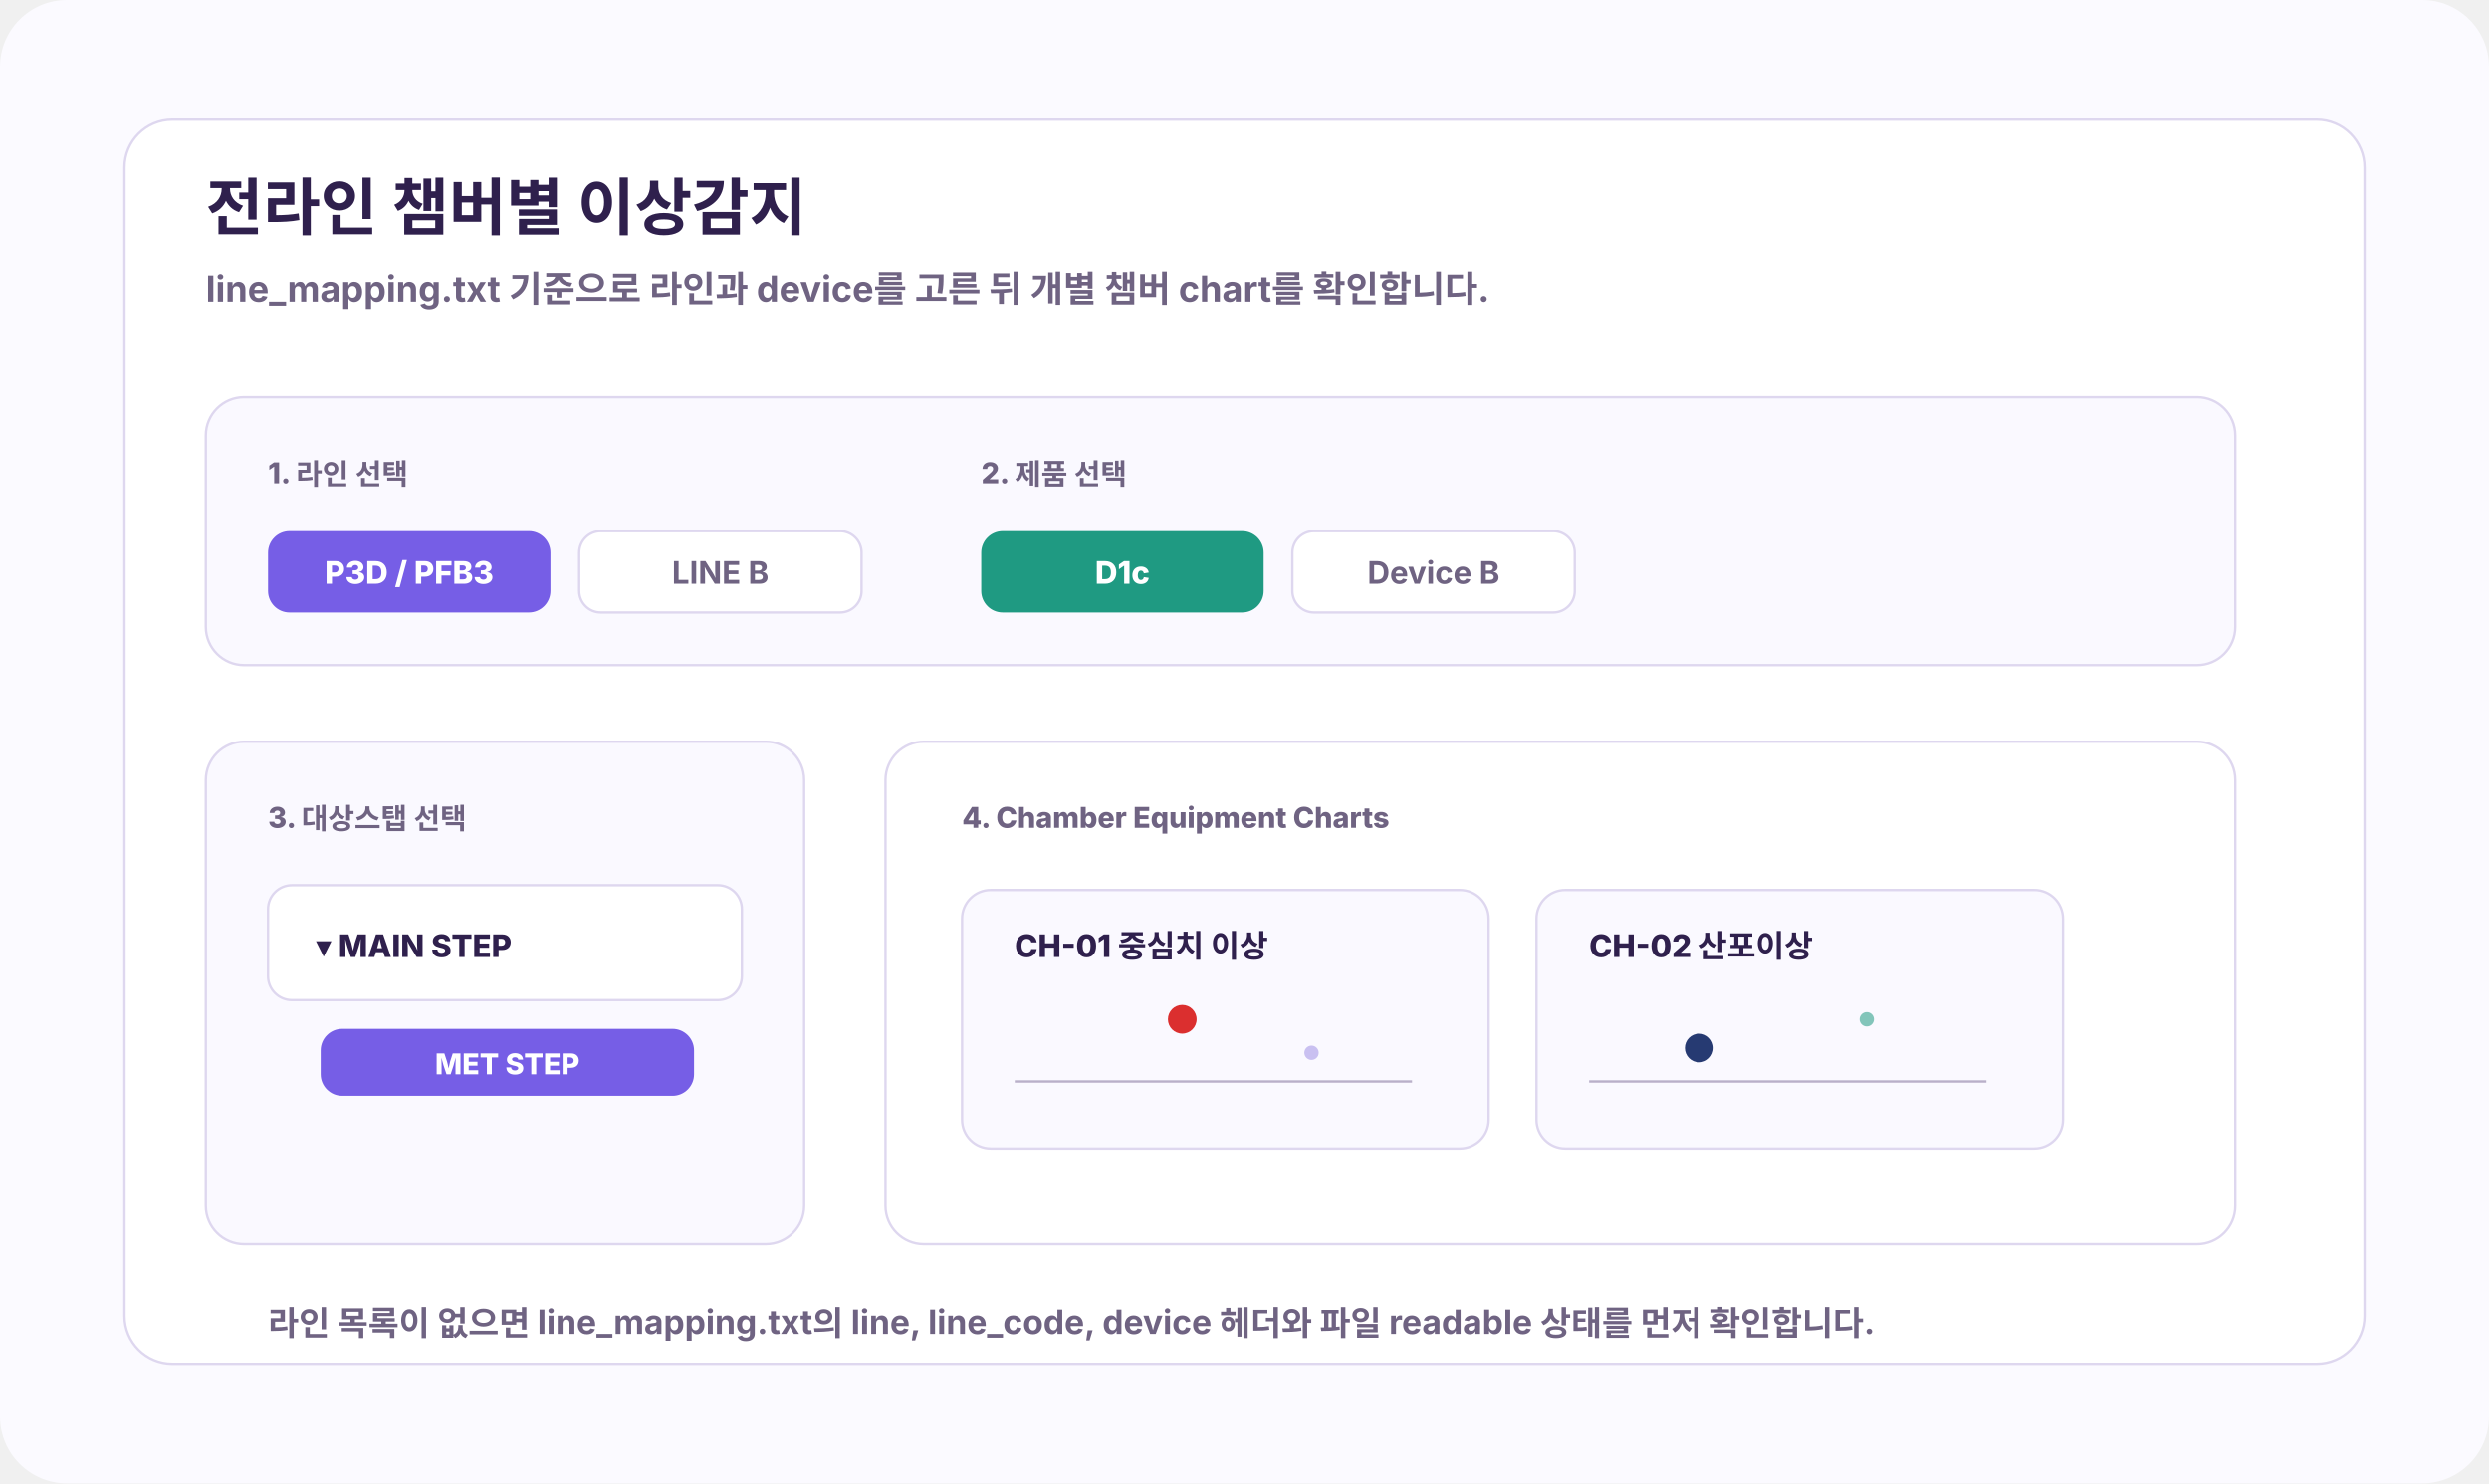
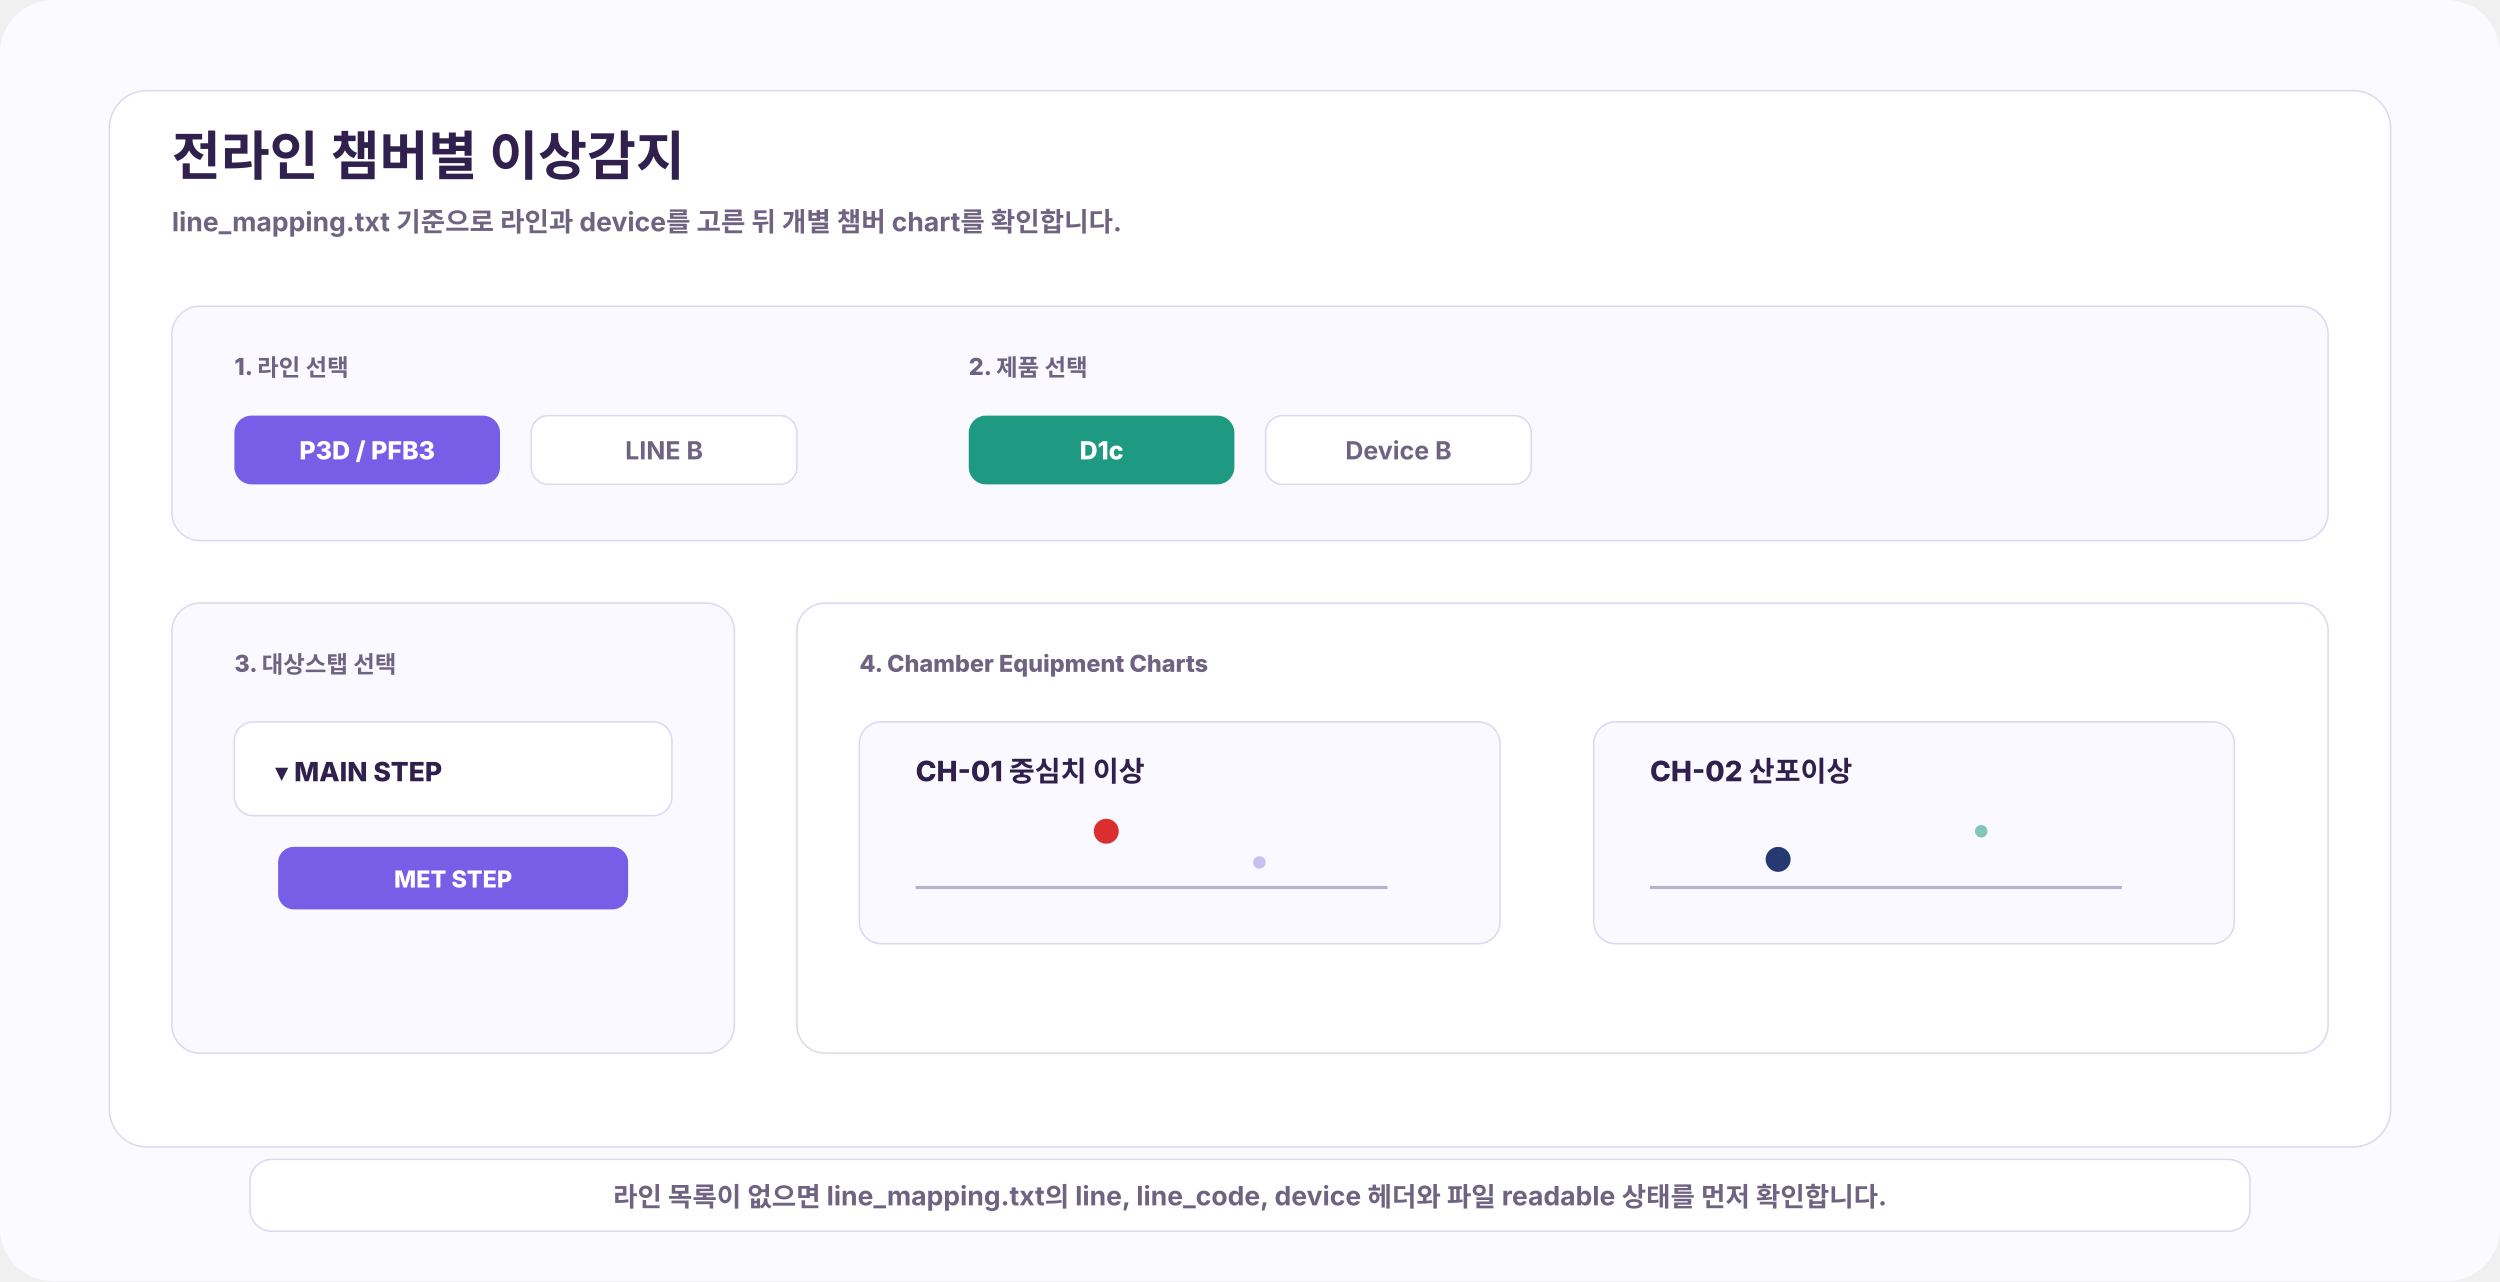
- <svg xmlns="http://www.w3.org/2000/svg" width="1040" height="620" viewBox="0 0 1040 620" role="img" aria-labelledby="title desc">
-   <rect width="1040" height="620" rx="28" fill="#fbfaff" />
-   <rect x="52" y="50" width="936" height="520" rx="20" fill="#ffffff" stroke="#ded7ef" />
-   <text x="86" y="96" fill="#2f204d" font-family="Pretendard, Inter, Arial, sans-serif" font-size="26" font-weight="800">전라인 챔버별 이상감지</text>
-   <text x="86" y="126" fill="#6f6382" font-family="Pretendard, Inter, Arial, sans-serif" font-size="15" font-weight="650">line_mapping.txt 기준으로 라인과 device를 고른 뒤 개별 챔버 chart를 확인합니다.</text>
-   <rect x="86" y="166" width="848" height="112" rx="16" fill="#faf9ff" stroke="#ded7ef" />
-   <text x="112" y="202" fill="#6f6382" font-family="Pretendard, Inter, Arial, sans-serif" font-size="12" font-weight="800">1. 라인 선택</text>
-   <rect x="112" y="222" width="118" height="34" rx="9" fill="#765ee6" />
-   <text x="171" y="244" text-anchor="middle" fill="#ffffff" font-family="Pretendard, Inter, Arial, sans-serif" font-size="13" font-weight="800">P3D / PFB3</text>
-   <rect x="242" y="222" width="118" height="34" rx="9" fill="#ffffff" stroke="#ded7ef" />
-   <text x="301" y="244" text-anchor="middle" fill="#6f6382" font-family="Pretendard, Inter, Arial, sans-serif" font-size="13" font-weight="700">LINE B</text>
-   <text x="410" y="202" fill="#6f6382" font-family="Pretendard, Inter, Arial, sans-serif" font-size="12" font-weight="800">2. 제품 선택</text>
-   <rect x="410" y="222" width="118" height="34" rx="9" fill="#1f9a82" />
-   <text x="469" y="244" text-anchor="middle" fill="#ffffff" font-family="Pretendard, Inter, Arial, sans-serif" font-size="13" font-weight="800">D1c</text>
-   <rect x="540" y="222" width="118" height="34" rx="9" fill="#ffffff" stroke="#ded7ef" />
-   <text x="599" y="244" text-anchor="middle" fill="#6f6382" font-family="Pretendard, Inter, Arial, sans-serif" font-size="13" font-weight="700">Device B</text>
-   <rect x="86" y="310" width="250" height="210" rx="16" fill="#faf9ff" stroke="#ded7ef" />
-   <text x="112" y="346" fill="#6f6382" font-family="Pretendard, Inter, Arial, sans-serif" font-size="12" font-weight="800">3. 대상스탭 선택</text>
-   <rect x="112" y="370" width="198" height="48" rx="10" fill="#ffffff" stroke="#ded7ef" />
-   <text x="132" y="400" fill="#2f204d" font-family="Pretendard, Inter, Arial, sans-serif" font-size="13" font-weight="800">▾ MAIN STEP</text>
-   <rect x="134" y="430" width="156" height="28" rx="9" fill="#765ee6" />
-   <text x="212" y="449" text-anchor="middle" fill="#ffffff" font-family="Pretendard, Inter, Arial, sans-serif" font-size="12" font-weight="800">MET STEP</text>
-   <rect x="370" y="310" width="564" height="210" rx="16" fill="#ffffff" stroke="#ded7ef" />
-   <text x="402" y="346" fill="#6f6382" font-family="Pretendard, Inter, Arial, sans-serif" font-size="12" font-weight="800">4. Chamber Equipment Charts</text>
-   <rect x="402" y="372" width="220" height="108" rx="12" fill="#faf9ff" stroke="#ded7ef" />
-   <text x="424" y="400" fill="#2f204d" font-family="Pretendard, Inter, Arial, sans-serif" font-size="13" font-weight="800">CH-01 중심치 이상</text>
-   <line x1="424" y1="452" x2="590" y2="452" stroke="#b9b0c9" />
-   <circle cx="494" cy="426" r="6" fill="#db2f2f" />
-   <circle cx="548" cy="440" r="3" fill="#8d7adf" opacity="0.45" />
-   <rect x="642" y="372" width="220" height="108" rx="12" fill="#faf9ff" stroke="#ded7ef" />
-   <text x="664" y="400" fill="#2f204d" font-family="Pretendard, Inter, Arial, sans-serif" font-size="13" font-weight="800">CH-02 산포이상</text>
-   <line x1="664" y1="452" x2="830" y2="452" stroke="#b9b0c9" />
-   <circle cx="710" cy="438" r="6" fill="#263a72" />
-   <circle cx="780" cy="426" r="3" fill="#1f9a82" opacity="0.55" />
-   <text x="112" y="558" fill="#6f6382" font-family="Pretendard, Inter, Arial, sans-serif" font-size="14" font-weight="650">라인 목록이 없으면 line_mapping.txt의 line, line_code, device 헤더와 파일 readable 상태를 먼저 확인합니다.</text>
+ <svg xmlns="http://www.w3.org/2000/svg" width="1600" height="820" viewBox="0 0 1600 820" role="img" aria-labelledby="title desc">
+   <defs>
+     <style>
+       text{font-family:Pretendard,Inter,Arial,sans-serif}
+       .h1{fill:#2f204d;font-size:34px;font-weight:800}
+       .h2{fill:#2f204d;font-size:24px;font-weight:800}
+       .label{fill:#6f6382;font-size:15px;font-weight:800}
+       .body{fill:#6f6382;font-size:17px;font-weight:650}
+     </style>
+   </defs>
+   <rect width="1600" height="820" rx="34" fill="#fbfaff" />
+   <rect x="70" y="58" width="1460" height="676" rx="24" fill="#ffffff" stroke="#ded7ef" />
+   <text class="h1" x="110" y="112">전라인 챔버별 이상감지</text>
+   <text class="body" x="110" y="148">line_mapping.txt 기준으로 라인과 device를 고른 뒤 개별 챔버 chart를 확인합니다.</text>
+   <rect x="110" y="196" width="1380" height="150" rx="18" fill="#faf9ff" stroke="#ded7ef" />
+   <text class="label" x="150" y="240">1. 라인 선택</text>
+   <rect x="150" y="266" width="170" height="44" rx="11" fill="#765ee6" />
+   <text x="235" y="294" text-anchor="middle" fill="#ffffff" font-family="Pretendard,Inter,Arial,sans-serif" font-size="16" font-weight="800">P3D / PFB3</text>
+   <rect x="340" y="266" width="170" height="44" rx="11" fill="#ffffff" stroke="#ded7ef" />
+   <text x="425" y="294" text-anchor="middle" fill="#6f6382" font-family="Pretendard,Inter,Arial,sans-serif" font-size="16" font-weight="700">LINE B</text>
+   <text class="label" x="620" y="240">2. 제품 선택</text>
+   <rect x="620" y="266" width="170" height="44" rx="11" fill="#1f9a82" />
+   <text x="705" y="294" text-anchor="middle" fill="#ffffff" font-family="Pretendard,Inter,Arial,sans-serif" font-size="16" font-weight="800">D1c</text>
+   <rect x="810" y="266" width="170" height="44" rx="11" fill="#ffffff" stroke="#ded7ef" />
+   <text x="895" y="294" text-anchor="middle" fill="#6f6382" font-family="Pretendard,Inter,Arial,sans-serif" font-size="16" font-weight="700">Device B</text>
+   <rect x="110" y="386" width="360" height="288" rx="18" fill="#faf9ff" stroke="#ded7ef" />
+   <text class="label" x="150" y="430">3. 대상스탭 선택</text>
+   <rect x="150" y="462" width="280" height="60" rx="12" fill="#ffffff" stroke="#ded7ef" />
+   <text x="176" y="500" fill="#2f204d" font-family="Pretendard,Inter,Arial,sans-serif" font-size="17" font-weight="800">▾ MAIN STEP</text>
+   <rect x="178" y="542" width="224" height="40" rx="10" fill="#765ee6" />
+   <text x="290" y="568" text-anchor="middle" fill="#ffffff" font-family="Pretendard,Inter,Arial,sans-serif" font-size="15" font-weight="800">MET STEP</text>
+   <rect x="510" y="386" width="980" height="288" rx="18" fill="#ffffff" stroke="#ded7ef" />
+   <text class="label" x="550" y="430">4. Chamber Equipment Charts</text>
+   <rect x="550" y="462" width="410" height="142" rx="14" fill="#faf9ff" stroke="#ded7ef" />
+   <text x="586" y="500" fill="#2f204d" font-family="Pretendard,Inter,Arial,sans-serif" font-size="18" font-weight="800">CH-01 중심치 이상</text>
+   <line x1="586" y1="568" x2="888" y2="568" stroke="#b9b0c9" stroke-width="2" />
+   <circle cx="708" cy="532" r="8" fill="#db2f2f" />
+   <circle cx="806" cy="552" r="4" fill="#8d7adf" opacity="0.45" />
+   <rect x="1020" y="462" width="410" height="142" rx="14" fill="#faf9ff" stroke="#ded7ef" />
+   <text x="1056" y="500" fill="#2f204d" font-family="Pretendard,Inter,Arial,sans-serif" font-size="18" font-weight="800">CH-02 산포이상</text>
+   <line x1="1056" y1="568" x2="1358" y2="568" stroke="#b9b0c9" stroke-width="2" />
+   <circle cx="1138" cy="550" r="8" fill="#263a72" />
+   <circle cx="1268" cy="532" r="4" fill="#1f9a82" opacity="0.55" />
+   <rect x="160" y="742" width="1280" height="46" rx="14" fill="#ffffff" stroke="#ded7ef" />
+   <text class="body" x="800" y="772" text-anchor="middle">라인 목록이 없으면 line_mapping.txt의 line, line_code, device 헤더와 파일 readable 상태를 먼저 확인합니다.</text>
</svg>
